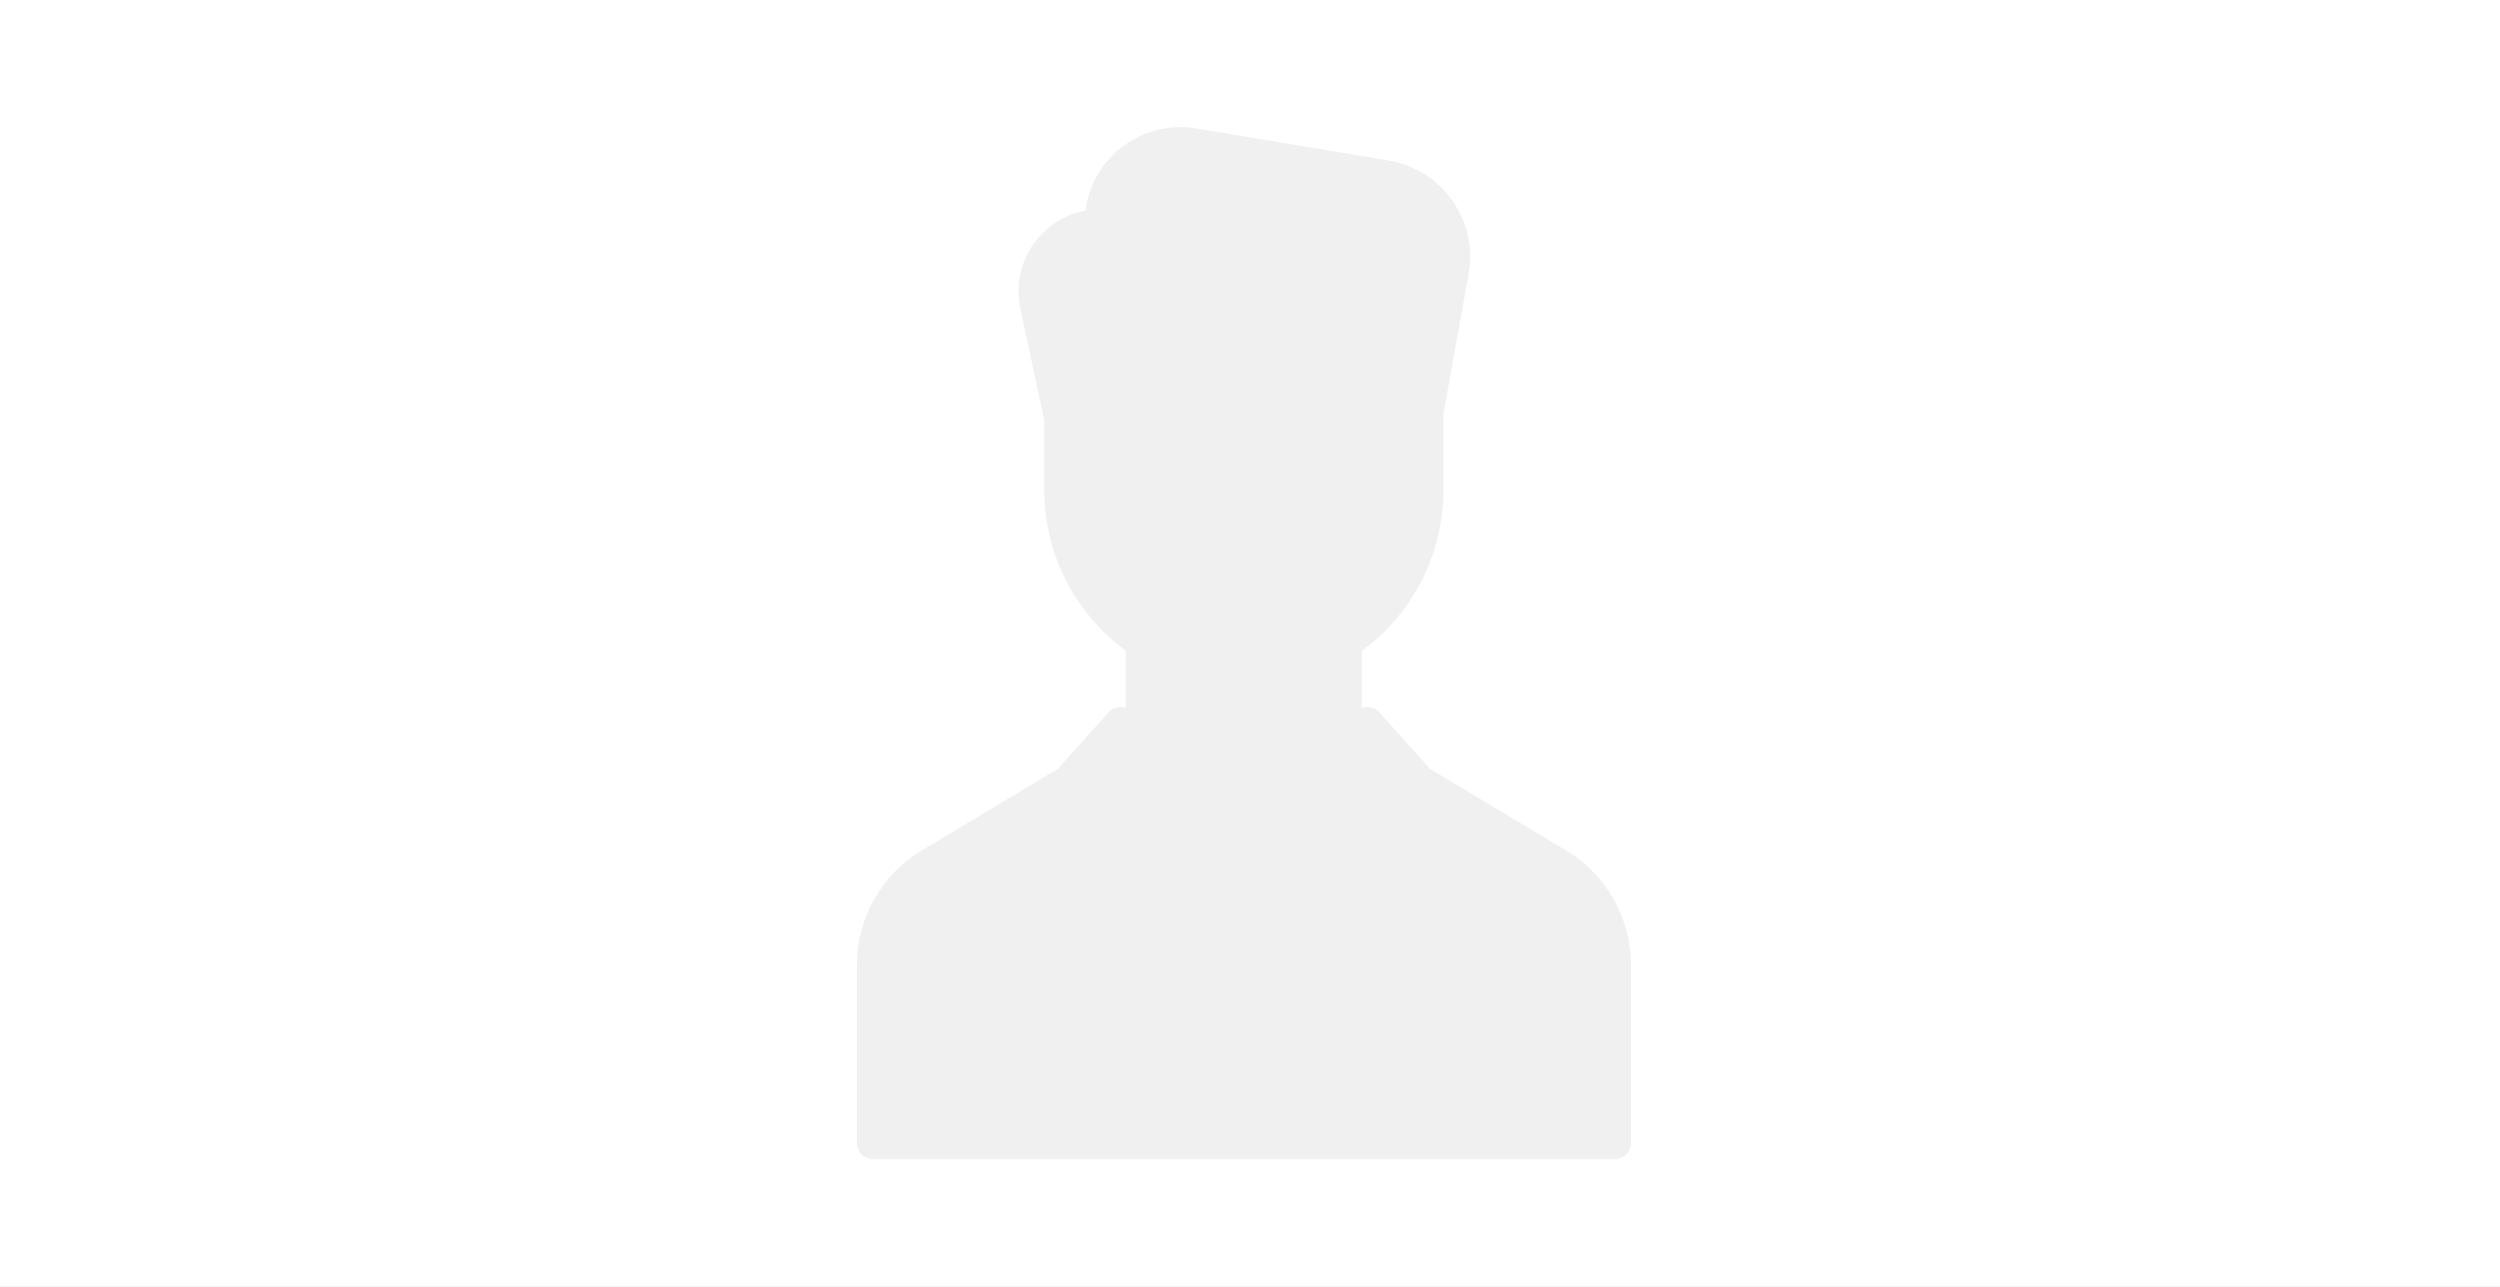
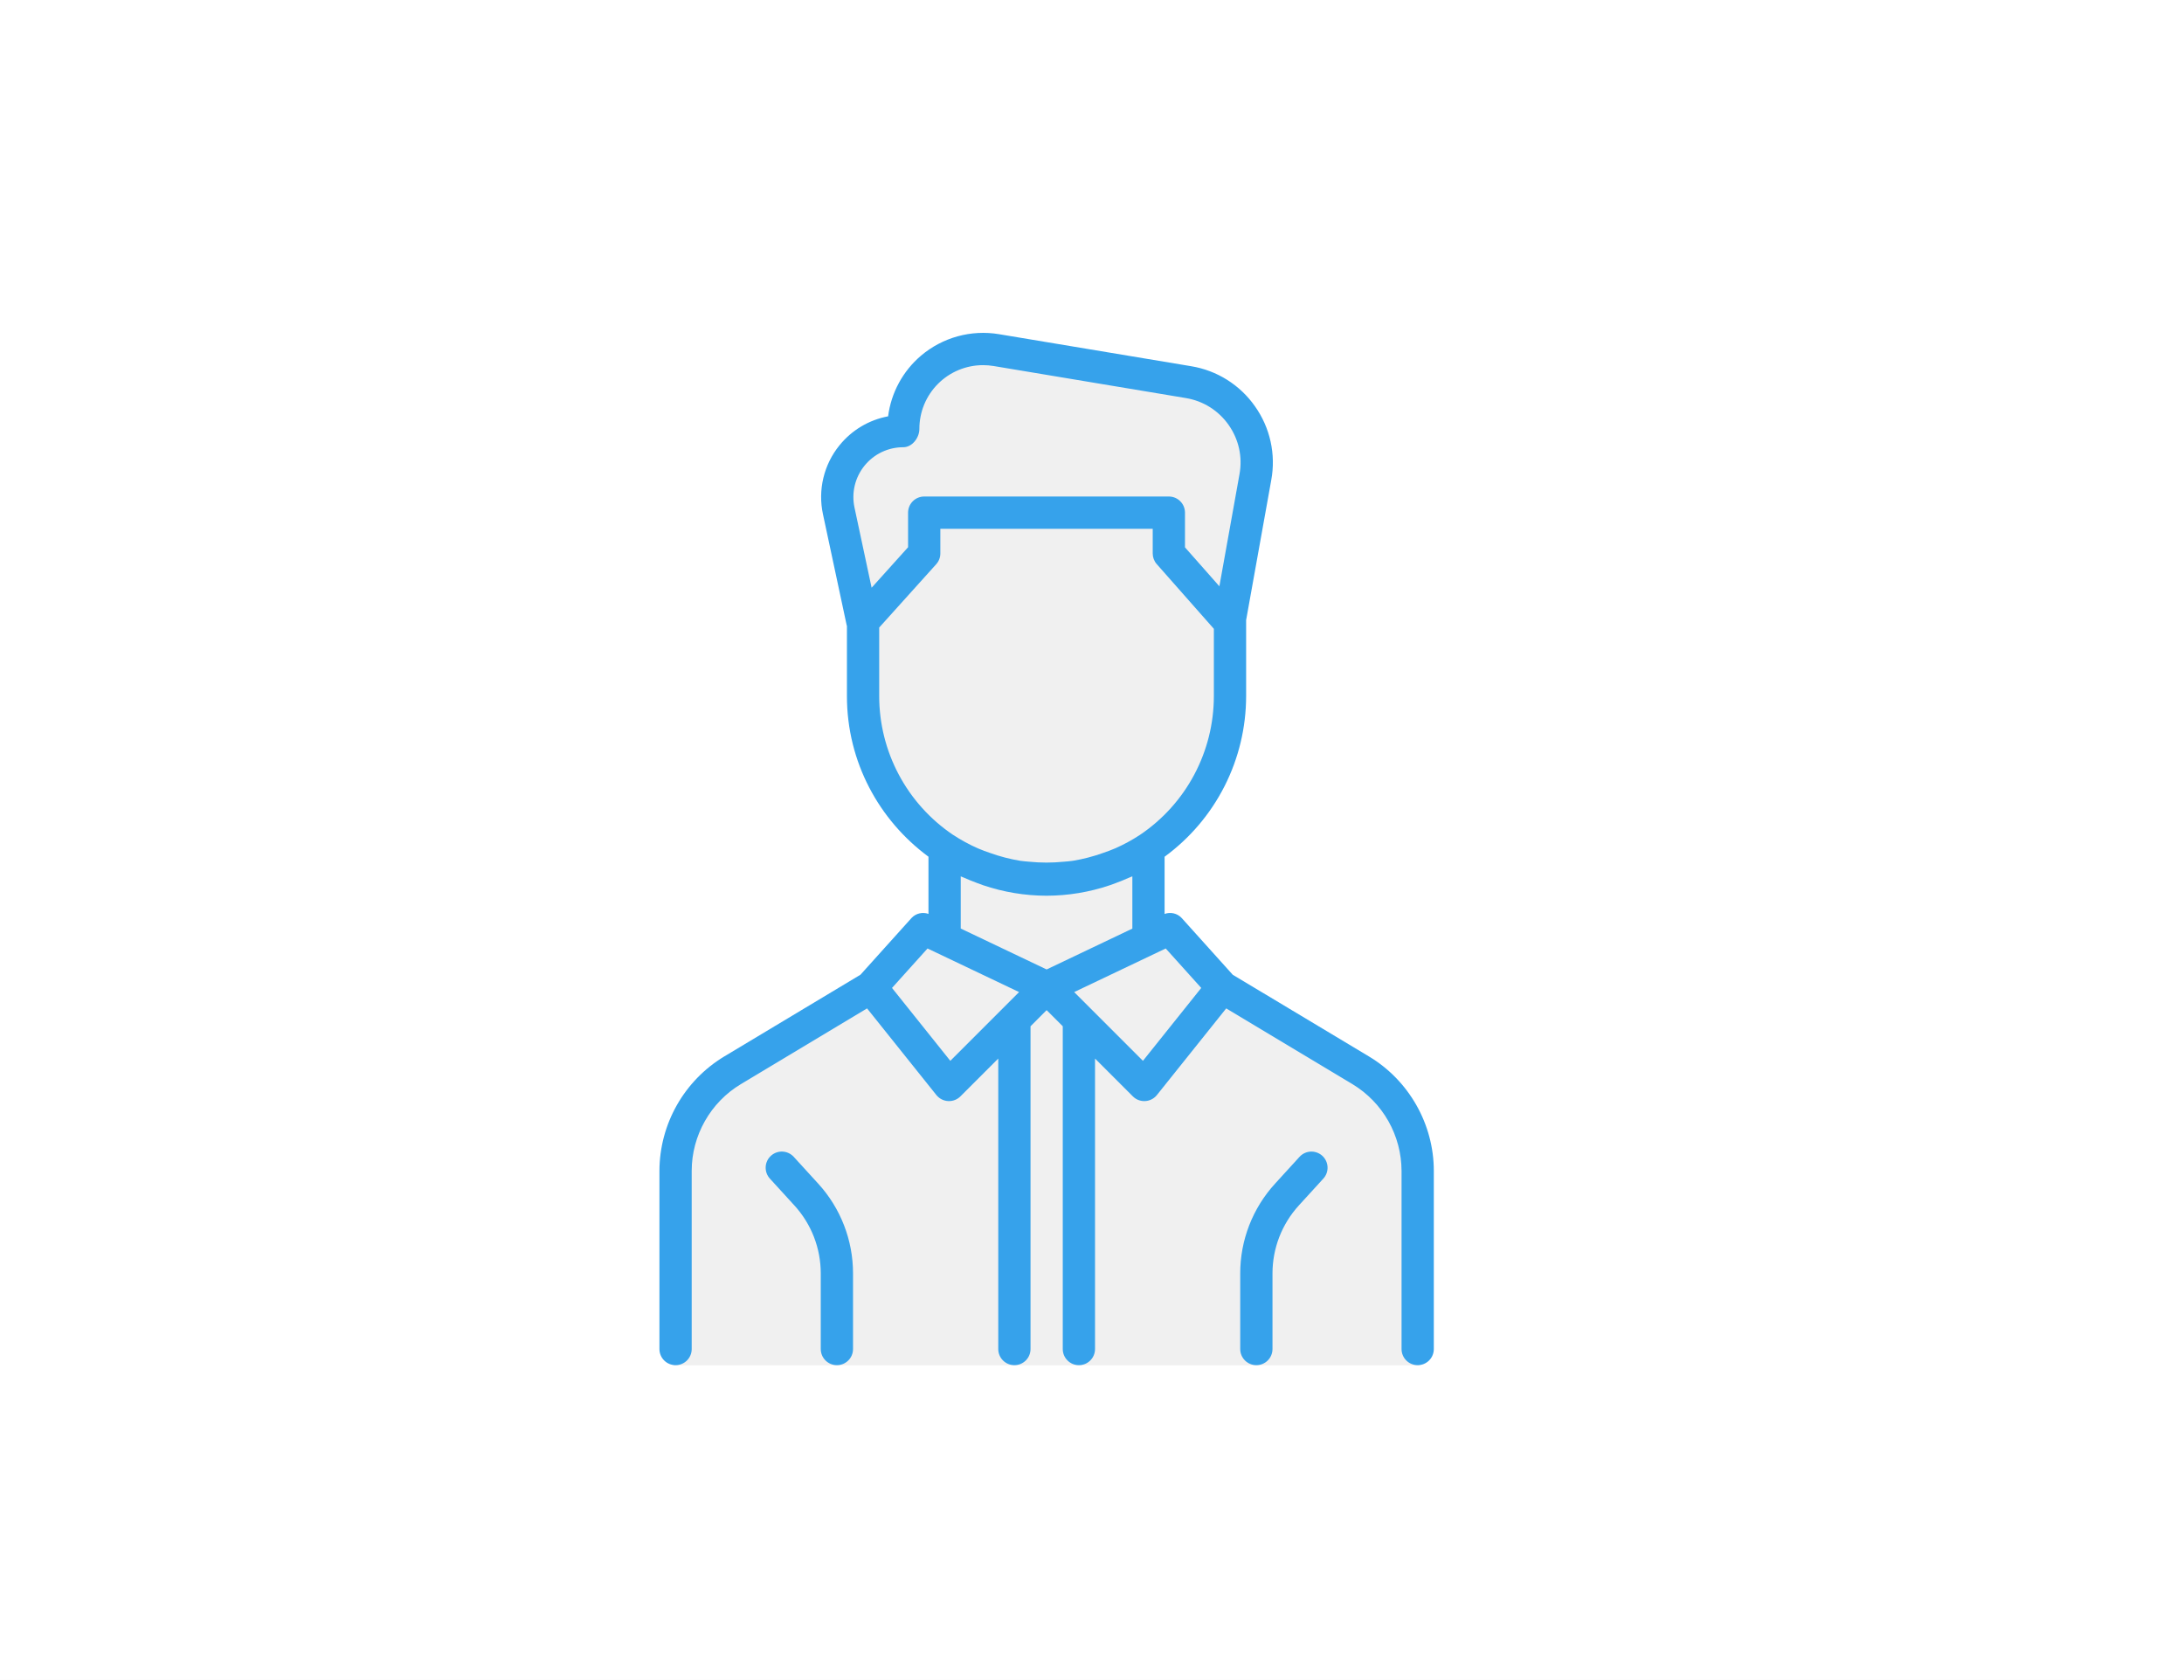
- <svg xmlns="http://www.w3.org/2000/svg" width="1240" height="638" viewBox="0 0 1240 638" fill="none">
-   <path fill-rule="evenodd" clip-rule="evenodd" d="M0 0H1240V638H0V0ZM806.657 572.592C805.394 573.855 803.753 574.652 802 574.873V575H432V574.873C430.247 574.652 428.606 573.855 427.343 572.592C425.843 571.092 425 569.057 425 566.935V478.567C425.034 467.158 428.005 455.95 433.627 446.022C439.248 436.093 447.33 427.779 457.096 421.879L524.712 381.303L550.04 353.159C551.09 352.05 552.441 351.27 553.927 350.915C555.412 350.56 556.97 350.645 558.408 351.159V322.807C533.944 304.775 517.976 275.831 517.976 243.175V208.327C517.973 208.312 517.968 208.298 517.961 208.284C517.952 208.266 517.94 208.249 517.928 208.231C517.902 208.192 517.873 208.15 517.864 208.087L506.088 152.967C504.81 147.033 504.88 140.888 506.292 134.984C507.704 129.081 510.423 123.569 514.248 118.855C520.408 111.239 528.952 106.199 538.392 104.439C539.896 92.722 545.722 81.989 554.728 74.344C560.007 69.871 566.197 66.603 572.867 64.765C579.537 62.928 586.528 62.565 593.352 63.703L688.68 79.591C695.02 80.63 701.088 82.928 706.527 86.349C711.965 89.77 716.663 94.246 720.344 99.511C724.056 104.754 726.681 110.688 728.063 116.961C729.445 123.235 729.557 129.722 728.392 136.039L715.928 205.495V243.191C715.916 258.708 712.249 274.003 705.225 287.838C698.2 301.672 688.016 313.658 675.496 322.823V351.191C676.943 350.652 678.517 350.552 680.02 350.905C681.524 351.258 682.889 352.048 683.944 353.175L709.288 381.335L776.904 421.895C796.696 433.767 809 455.479 809 478.567V566.935C809 569.057 808.157 571.092 806.657 572.592Z" fill="white" />
+ <svg xmlns="http://www.w3.org/2000/svg" width="1083" height="833" viewBox="0 0 1083 833" fill="none">
+   <path fill-rule="evenodd" clip-rule="evenodd" d="M0 0H1083V833H0V0ZM334 559C334 553.477 338.477 549 344 549H351V534H367V522H382V513H404V505H415V497H420.169L464 453.817V410.84C447.734 409.091 435 393.265 435 374H428V287.715C420.989 282.595 416 269.431 416 254C416 238.569 420.989 225.405 428 220.285V218H434.5H445V208.953C443.691 207.038 443 205.046 443 203C443 188.088 479.713 176 525 176C566.16 176 600.236 185.985 606.106 199H616V260H612V374H601.957C601.986 374.662 602 375.329 602 376C602 395.33 590.136 411 575.5 411C574.997 411 574.496 410.981 574 410.945V453.978L617.667 497H624V505H636V513H658V522H673V534H687V549H694C699.523 549 704 553.477 704 559V677H334V559Z" fill="white" />
+   <path d="M335 676.935C337.122 676.935 339.157 676.093 340.657 674.592C342.157 673.092 343 671.057 343 668.935V580.567C343 563.079 352.328 546.599 367.336 537.607L429.96 500.023L464.328 542.983C465.032 543.861 465.913 544.581 466.914 545.097C467.915 545.612 469.012 545.912 470.136 545.975L470.584 545.991C472.696 545.991 474.744 545.159 476.248 543.655L495.016 524.887V668.935C495.016 671.057 495.859 673.092 497.359 674.592C498.859 676.093 500.894 676.935 503.016 676.935C505.138 676.935 507.173 676.093 508.673 674.592C510.173 673.092 511.016 671.057 511.016 668.935V508.999L511 508.903L519 500.887L527.016 508.903L527 508.999V668.935C527 671.057 527.843 673.092 529.343 674.592C530.843 676.093 532.878 676.935 535 676.935C537.122 676.935 539.157 676.093 540.657 674.592C542.157 673.092 543 671.057 543 668.935V524.887L561.768 543.655C562.512 544.398 563.396 544.986 564.368 545.387C565.339 545.788 566.381 545.993 567.432 545.991L567.88 545.975C569.004 545.912 570.101 545.612 571.102 545.097C572.103 544.581 572.984 543.861 573.688 542.983L608.056 500.023L670.696 537.607C678.091 542.083 684.211 548.385 688.467 555.909C692.723 563.432 694.973 571.924 695 580.567V668.935C695 671.057 695.843 673.092 697.343 674.592C698.843 676.093 700.878 676.935 703 676.935C705.122 676.935 707.157 676.093 708.657 674.592C710.157 673.092 711 671.057 711 668.935V580.567C711 557.479 698.696 535.767 678.904 523.895L611.288 483.335L585.944 455.175C584.889 454.048 583.524 453.258 582.02 452.905C580.517 452.552 578.943 452.652 577.496 453.191V424.823C590.016 415.658 600.2 403.672 607.225 389.838C614.249 376.003 617.916 360.708 617.928 345.191V307.495L630.392 238.039C631.557 231.722 631.445 225.235 630.063 218.961C628.681 212.688 626.056 206.754 622.344 201.511C618.663 196.246 613.965 191.77 608.527 188.349C603.088 184.928 597.02 182.63 590.68 181.591L495.352 165.703C488.528 164.565 481.537 164.928 474.867 166.765C468.197 168.603 462.007 171.871 456.728 176.343C447.722 183.989 441.896 194.722 440.392 206.439C430.952 208.199 422.408 213.239 416.248 220.855C412.423 225.569 409.704 231.081 408.292 236.984C406.88 242.888 406.81 249.033 408.088 254.967L419.864 310.087C419.88 310.199 419.96 310.247 419.976 310.327V345.175C419.976 377.831 435.944 406.775 460.408 424.807V453.159C458.97 452.645 457.412 452.56 455.927 452.915C454.441 453.27 453.09 454.05 452.04 455.159L426.712 483.303L359.096 523.879C349.33 529.779 341.248 538.093 335.627 548.022C330.005 557.95 327.034 569.158 327 580.567V668.935C327 671.057 327.843 673.092 329.343 674.592C330.843 676.093 332.878 676.935 335 676.935ZM595.672 489.879L566.76 526.023L532.664 491.927L578.056 470.311L595.672 489.879ZM428.68 230.935C430.991 228.065 433.918 225.751 437.244 224.164C440.571 222.577 444.211 221.758 447.896 221.767C452.312 221.767 455.896 217.111 455.896 212.695C455.888 208.54 456.699 204.425 458.285 200.584C459.871 196.744 462.199 193.254 465.136 190.315C468.074 187.376 471.562 185.046 475.402 183.459C479.242 181.871 483.357 181.057 487.512 181.063C489.26 181.065 491.004 181.209 492.728 181.495L588.056 197.383C596.696 198.823 604.216 203.559 609.256 210.711C614.296 217.879 616.216 226.567 614.632 235.191L604.664 290.727L587.608 271.399V254.199C587.608 252.078 586.765 250.043 585.265 248.543C583.765 247.042 581.73 246.199 579.608 246.199H458.296C456.174 246.199 454.139 247.042 452.639 248.543C451.139 250.043 450.296 252.078 450.296 254.199V271.351L432.216 291.431L423.72 251.639C422.168 244.311 423.976 236.759 428.68 230.935ZM435.976 345.175V311.175L464.248 279.767C465.569 278.301 466.299 276.397 466.296 274.423V262.199H571.608V274.423C571.608 276.375 572.312 278.263 573.608 279.719L601.928 311.799V345.175C601.922 358.761 598.581 372.138 592.198 384.131C585.815 396.124 576.586 406.366 565.32 413.959L565.288 413.975C561.363 416.561 557.225 418.81 552.92 420.695C550.952 421.575 548.904 422.263 546.872 422.983C542.032 424.713 537.047 426.004 531.976 426.839C530.504 427.079 529 427.143 527.512 427.287C521.809 427.863 516.063 427.863 510.36 427.287C508.888 427.127 507.384 427.079 505.928 426.839C500.868 426.002 495.893 424.711 491.064 422.983C489.016 422.263 486.952 421.559 484.952 420.679C480.67 418.801 476.554 416.563 472.648 413.991L472.536 413.927C461.284 406.332 452.066 396.092 445.692 384.105C439.318 372.119 435.982 358.751 435.976 345.175ZM484.68 437.911C485.624 438.247 486.536 438.631 487.48 438.935C497.618 442.372 508.248 444.133 518.952 444.151C529.651 444.134 540.276 442.373 550.408 438.935C551.368 438.615 552.296 438.247 553.256 437.895C555.448 437.079 557.624 436.215 559.752 435.255C560.328 434.999 560.936 434.807 561.512 434.535V460.455L519 480.711L476.408 460.423V434.551C476.968 434.823 477.56 434.999 478.12 435.255C480.264 436.215 482.456 437.095 484.68 437.911ZM459.944 470.311L505.336 491.927L471.24 526.023L442.328 489.879L459.944 470.311Z" fill="#36A2EB" />
+   <path d="M415 676.935C417.122 676.935 419.156 676.092 420.657 674.591C422.157 673.091 423 671.056 423 668.935V631.463C423.016 614.963 416.845 599.057 405.704 586.887L393.592 573.623C392.883 572.846 392.028 572.217 391.075 571.771C390.123 571.325 389.092 571.071 388.042 571.024C386.991 570.976 385.942 571.136 384.953 571.494C383.965 571.852 383.056 572.401 382.28 573.111C381.503 573.82 380.874 574.675 380.428 575.627C379.983 576.579 379.729 577.61 379.681 578.661C379.633 579.711 379.793 580.76 380.151 581.749C380.509 582.738 381.059 583.646 381.768 584.423L393.88 597.687C402.329 606.905 407.011 618.958 407 631.463V668.935C407 671.056 407.843 673.091 409.343 674.591C410.843 676.092 412.878 676.935 415 676.935ZM644.408 573.623L632.296 586.903C621.156 599.067 614.984 614.968 615 631.463V668.935C615 671.056 615.843 673.091 617.343 674.591C618.843 676.092 620.878 676.935 623 676.935C625.122 676.935 627.156 676.092 628.657 674.591C630.157 673.091 631 671.056 631 668.935V631.463C631 618.935 635.656 606.935 644.104 597.687L656.216 584.423C656.925 583.647 657.474 582.74 657.833 581.752C658.191 580.765 658.352 579.716 658.305 578.666C658.258 577.617 658.005 576.586 657.56 575.635C657.115 574.683 656.487 573.828 655.712 573.119C654.937 572.409 654.029 571.86 653.041 571.502C652.054 571.143 651.005 570.983 649.955 571.029C648.906 571.076 647.876 571.329 646.924 571.774C645.972 572.219 645.117 572.847 644.408 573.623Z" fill="#36A2EB" />
</svg>
